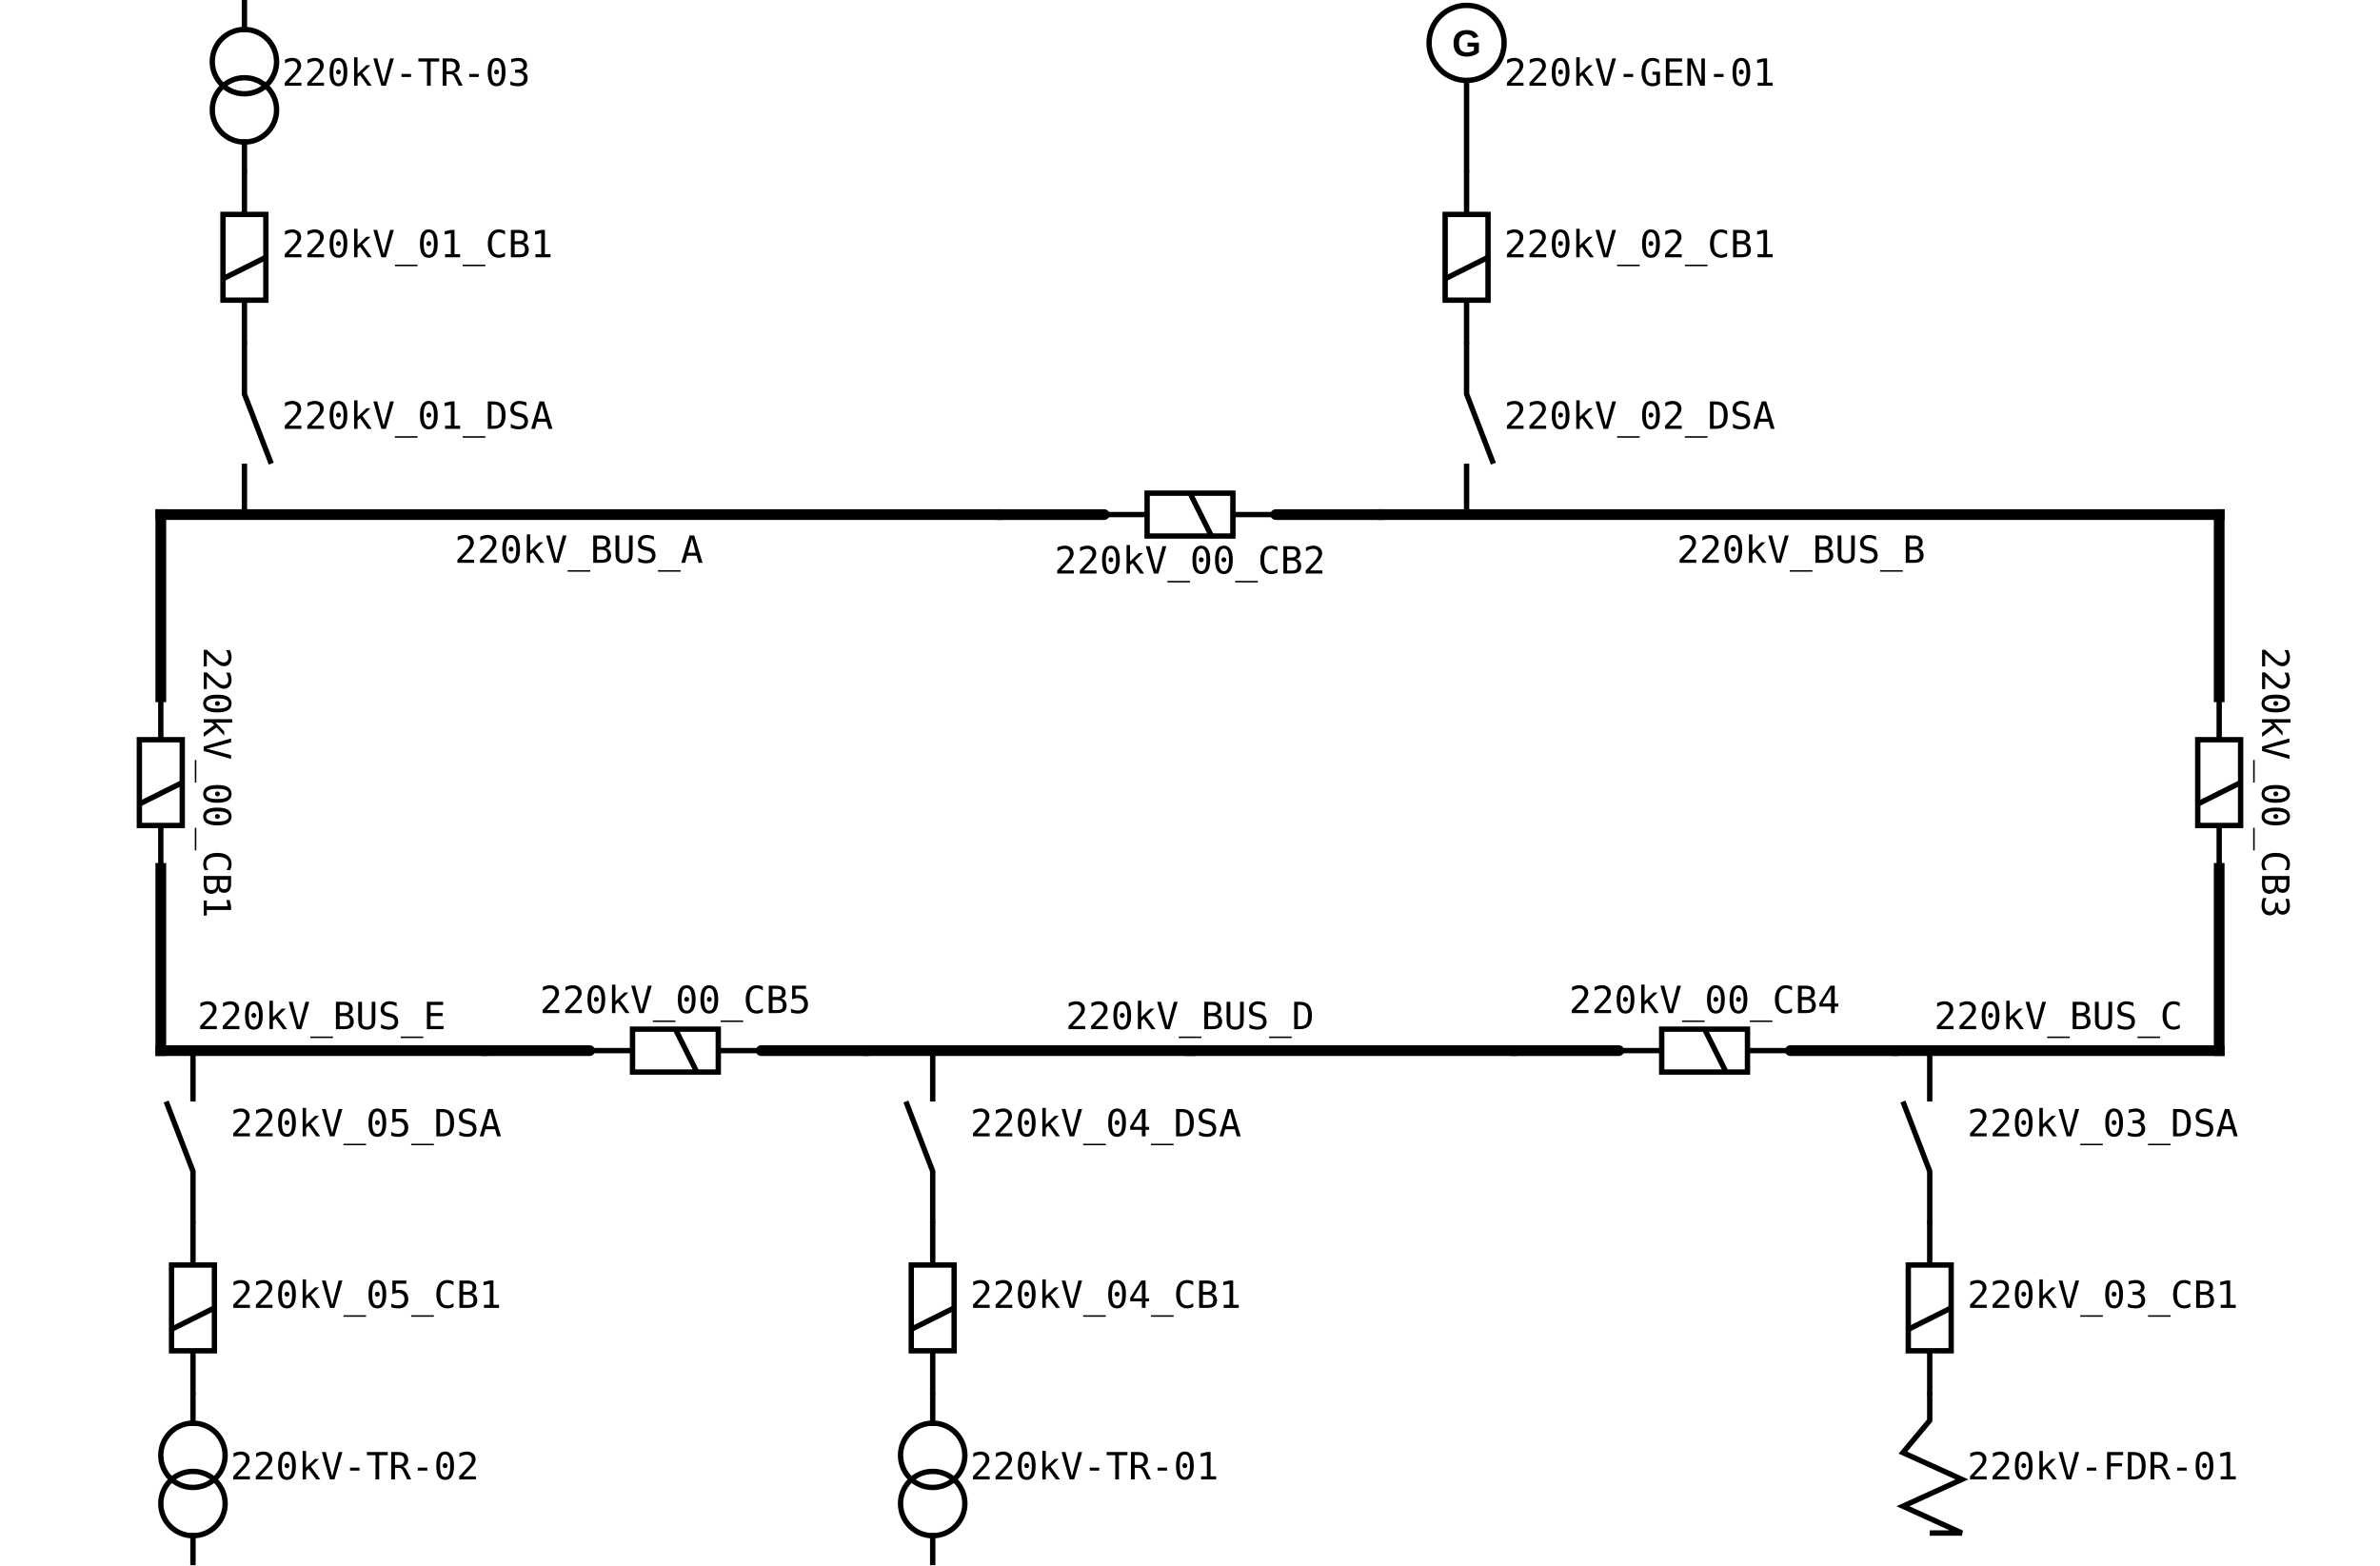
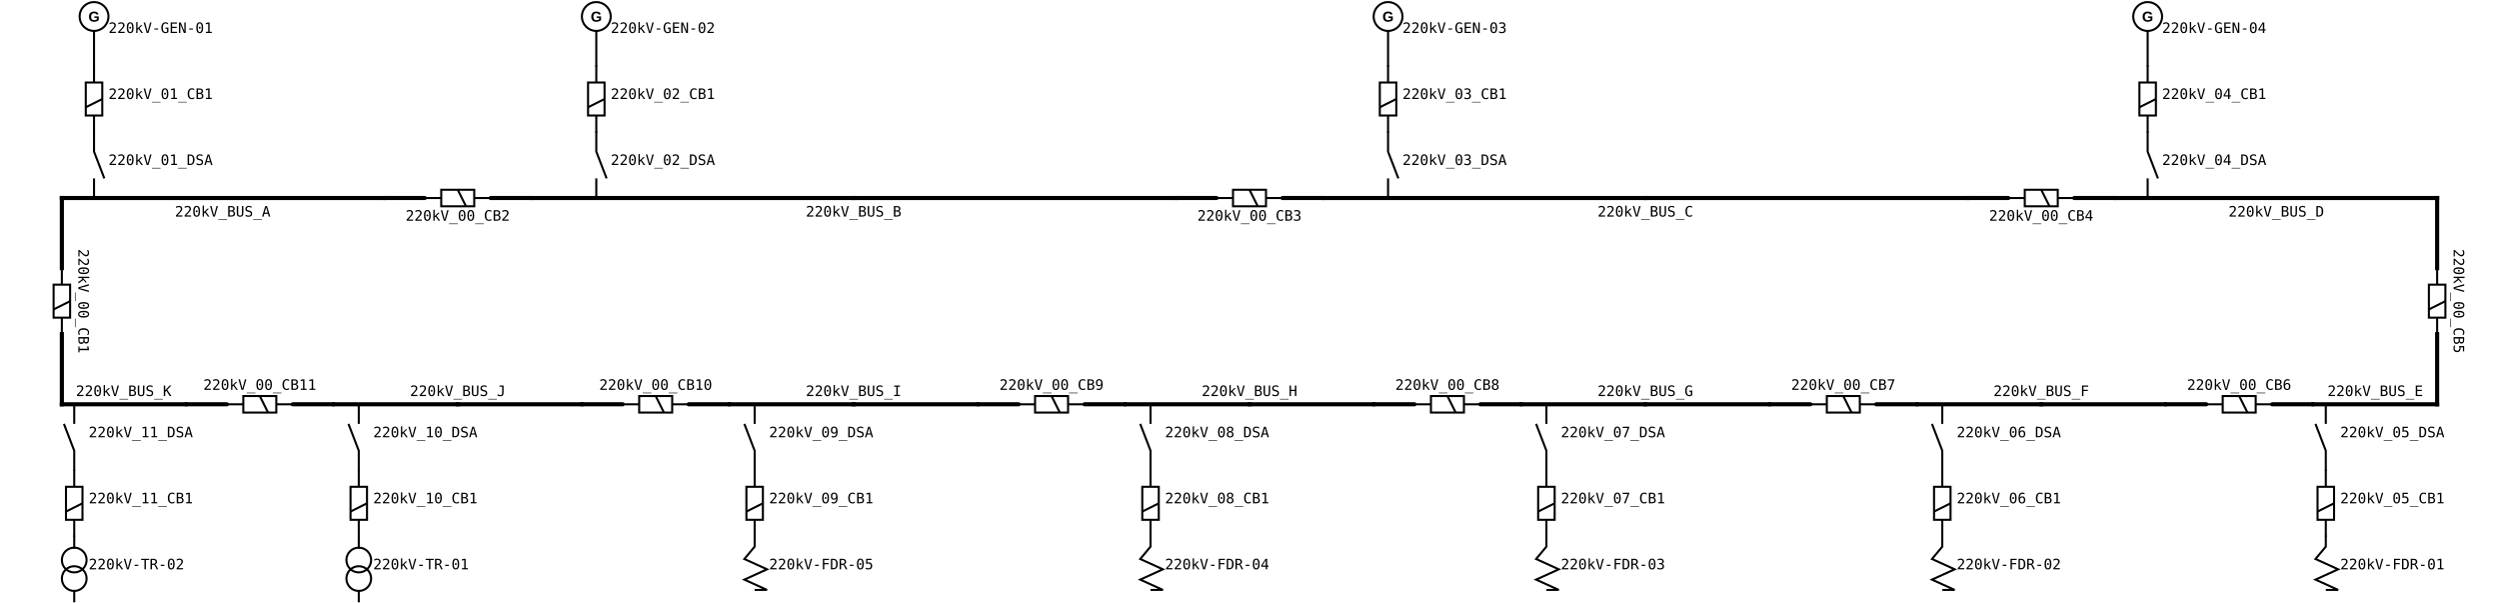
- <svg xmlns="http://www.w3.org/2000/svg" viewBox="0 0 444 292" width="444" height="292" style="background:#fff">
+ <svg xmlns="http://www.w3.org/2000/svg" viewBox="0 0 1212 292" width="1212" height="292" style="background:#fff">
  <g transform="translate(0,-0.0)">
    <circle cx="30.0" cy="96.0" r="0.0" fill="#000" />
    <circle cx="414.0" cy="96.0" r="0.0" fill="#000" />
+     <circle cx="798.0" cy="96.0" r="0.0" fill="#000" />
+     <circle cx="1182.0" cy="96.0" r="0.0" fill="#000" />
    <line x1="30.0" y1="96.0" x2="186.0" y2="96.0" stroke="#000" stroke-width="2.0" stroke-linecap="square" />
    <line x1="186.0" y1="96.0" x2="206.0" y2="96.0" stroke="#000" stroke-width="2.0" stroke-linecap="round" />
    <g transform="translate(222.0,96.0) scale(1)">
      <g transform="rotate(-90,0,0) translate(-16.0,-16.0)">
        <line x1="16" y1="0" x2="16" y2="8" stroke="#000" stroke-width="1" />
        <line x1="16" y1="32" x2="16" y2="24" stroke="#000" stroke-width="1" />
        <rect x="12" y="8" width="8" height="16" fill="none" stroke="#000" stroke-width="1" />
        <line x1="12" y1="20" x2="20" y2="16" stroke="#000" stroke-width="1" />
      </g>
    </g>
    <line x1="238.0" y1="96.0" x2="258.0" y2="96.0" stroke="#000" stroke-width="2.0" stroke-linecap="round" />
    <line x1="258.0" y1="96.0" x2="414.0" y2="96.0" stroke="#000" stroke-width="2.0" stroke-linecap="square" />
    <circle cx="206.0" cy="96.0" r="0.0" fill="#000" />
    <circle cx="238.0" cy="96.0" r="0.0" fill="#000" />
    <text x="222.0" y="107.0" text-anchor="middle" font-family="monospace" font-size="7" fill="#000">220kV_00_CB2</text>
+     <line x1="414.0" y1="96.0" x2="570.0" y2="96.0" stroke="#000" stroke-width="2.0" stroke-linecap="square" />
+     <line x1="570.0" y1="96.0" x2="590.0" y2="96.0" stroke="#000" stroke-width="2.0" stroke-linecap="round" />
+     <g transform="translate(606.0,96.0) scale(1)">
+       <g transform="rotate(-90,0,0) translate(-16.0,-16.0)">
+         <line x1="16" y1="0" x2="16" y2="8" stroke="#000" stroke-width="1" />
+         <line x1="16" y1="32" x2="16" y2="24" stroke="#000" stroke-width="1" />
+         <rect x="12" y="8" width="8" height="16" fill="none" stroke="#000" stroke-width="1" />
+         <line x1="12" y1="20" x2="20" y2="16" stroke="#000" stroke-width="1" />
+       </g>
+     </g>
+     <line x1="622.0" y1="96.0" x2="642.0" y2="96.0" stroke="#000" stroke-width="2.0" stroke-linecap="round" />
+     <line x1="642.0" y1="96.0" x2="798.0" y2="96.0" stroke="#000" stroke-width="2.0" stroke-linecap="square" />
+     <circle cx="590.0" cy="96.0" r="0.0" fill="#000" />
+     <circle cx="622.0" cy="96.0" r="0.0" fill="#000" />
+     <text x="606.0" y="107.0" text-anchor="middle" font-family="monospace" font-size="7" fill="#000">220kV_00_CB3</text>
+     <line x1="798.0" y1="96.0" x2="954.0" y2="96.0" stroke="#000" stroke-width="2.0" stroke-linecap="square" />
+     <line x1="954.0" y1="96.0" x2="974.0" y2="96.0" stroke="#000" stroke-width="2.0" stroke-linecap="round" />
+     <g transform="translate(990.0,96.0) scale(1)">
+       <g transform="rotate(-90,0,0) translate(-16.0,-16.0)">
+         <line x1="16" y1="0" x2="16" y2="8" stroke="#000" stroke-width="1" />
+         <line x1="16" y1="32" x2="16" y2="24" stroke="#000" stroke-width="1" />
+         <rect x="12" y="8" width="8" height="16" fill="none" stroke="#000" stroke-width="1" />
+         <line x1="12" y1="20" x2="20" y2="16" stroke="#000" stroke-width="1" />
+       </g>
+     </g>
+     <line x1="1006.0" y1="96.0" x2="1026.0" y2="96.0" stroke="#000" stroke-width="2.0" stroke-linecap="round" />
+     <line x1="1026.0" y1="96.0" x2="1182.0" y2="96.0" stroke="#000" stroke-width="2.0" stroke-linecap="square" />
+     <circle cx="974.0" cy="96.0" r="0.0" fill="#000" />
+     <circle cx="1006.0" cy="96.0" r="0.0" fill="#000" />
+     <text x="990.0" y="107.0" text-anchor="middle" font-family="monospace" font-size="7" fill="#000">220kV_00_CB4</text>
    <text x="108.0" y="105.0" text-anchor="middle" font-family="monospace" font-size="7" fill="#000">220kV_BUS_A</text>
-     <text x="336.0" y="105.0" text-anchor="middle" font-family="monospace" font-size="7" fill="#000">220kV_BUS_B</text>
+     <text x="414.0" y="105.0" text-anchor="middle" font-family="monospace" font-size="7" fill="#000">220kV_BUS_B</text>
+     <text x="798.0" y="105.0" text-anchor="middle" font-family="monospace" font-size="7" fill="#000">220kV_BUS_C</text>
+     <text x="1104.0" y="105.0" text-anchor="middle" font-family="monospace" font-size="7" fill="#000">220kV_BUS_D</text>
    <circle cx="30.0" cy="196.0" r="0.0" fill="#000" />
    <circle cx="222.0" cy="196.0" r="0.0" fill="#000" />
    <circle cx="414.0" cy="196.0" r="0.0" fill="#000" />
+     <circle cx="606.0" cy="196.0" r="0.0" fill="#000" />
+     <circle cx="798.0" cy="196.0" r="0.0" fill="#000" />
+     <circle cx="990.0" cy="196.0" r="0.0" fill="#000" />
+     <circle cx="1182.0" cy="196.0" r="0.0" fill="#000" />
+     <line x1="990.0" y1="196.0" x2="1050.0" y2="196.0" stroke="#000" stroke-width="2.0" stroke-linecap="square" />
+     <line x1="1050.0" y1="196.0" x2="1070.0" y2="196.0" stroke="#000" stroke-width="2.0" stroke-linecap="round" />
+     <g transform="translate(1086.0,196.0) scale(1)">
+       <g transform="rotate(-90,0,0) translate(-16.0,-16.0)">
+         <line x1="16" y1="0" x2="16" y2="8" stroke="#000" stroke-width="1" />
+         <line x1="16" y1="32" x2="16" y2="24" stroke="#000" stroke-width="1" />
+         <rect x="12" y="8" width="8" height="16" fill="none" stroke="#000" stroke-width="1" />
+         <line x1="12" y1="20" x2="20" y2="16" stroke="#000" stroke-width="1" />
+       </g>
+     </g>
+     <line x1="1102.0" y1="196.0" x2="1122.0" y2="196.0" stroke="#000" stroke-width="2.0" stroke-linecap="round" />
+     <line x1="1122.0" y1="196.0" x2="1182.0" y2="196.0" stroke="#000" stroke-width="2.0" stroke-linecap="square" />
+     <circle cx="1070.0" cy="196.0" r="0.0" fill="#000" />
+     <circle cx="1102.0" cy="196.0" r="0.0" fill="#000" />
+     <text x="1086.0" y="189.0" text-anchor="middle" font-family="monospace" font-size="7" fill="#000">220kV_00_CB6</text>
+     <line x1="798.0" y1="196.0" x2="858.0" y2="196.0" stroke="#000" stroke-width="2.0" stroke-linecap="square" />
+     <line x1="858.0" y1="196.0" x2="878.0" y2="196.0" stroke="#000" stroke-width="2.0" stroke-linecap="round" />
+     <g transform="translate(894.0,196.0) scale(1)">
+       <g transform="rotate(-90,0,0) translate(-16.0,-16.0)">
+         <line x1="16" y1="0" x2="16" y2="8" stroke="#000" stroke-width="1" />
+         <line x1="16" y1="32" x2="16" y2="24" stroke="#000" stroke-width="1" />
+         <rect x="12" y="8" width="8" height="16" fill="none" stroke="#000" stroke-width="1" />
+         <line x1="12" y1="20" x2="20" y2="16" stroke="#000" stroke-width="1" />
+       </g>
+     </g>
+     <line x1="910.0" y1="196.0" x2="930.0" y2="196.0" stroke="#000" stroke-width="2.0" stroke-linecap="round" />
+     <line x1="930.0" y1="196.0" x2="990.0" y2="196.0" stroke="#000" stroke-width="2.0" stroke-linecap="square" />
+     <circle cx="878.0" cy="196.0" r="0.0" fill="#000" />
+     <circle cx="910.0" cy="196.0" r="0.0" fill="#000" />
+     <text x="894.0" y="189.0" text-anchor="middle" font-family="monospace" font-size="7" fill="#000">220kV_00_CB7</text>
+     <line x1="606.0" y1="196.0" x2="666.0" y2="196.0" stroke="#000" stroke-width="2.0" stroke-linecap="square" />
+     <line x1="666.0" y1="196.0" x2="686.0" y2="196.0" stroke="#000" stroke-width="2.0" stroke-linecap="round" />
+     <g transform="translate(702.0,196.0) scale(1)">
+       <g transform="rotate(-90,0,0) translate(-16.0,-16.0)">
+         <line x1="16" y1="0" x2="16" y2="8" stroke="#000" stroke-width="1" />
+         <line x1="16" y1="32" x2="16" y2="24" stroke="#000" stroke-width="1" />
+         <rect x="12" y="8" width="8" height="16" fill="none" stroke="#000" stroke-width="1" />
+         <line x1="12" y1="20" x2="20" y2="16" stroke="#000" stroke-width="1" />
+       </g>
+     </g>
+     <line x1="718.0" y1="196.0" x2="738.0" y2="196.0" stroke="#000" stroke-width="2.0" stroke-linecap="round" />
+     <line x1="738.0" y1="196.0" x2="798.0" y2="196.0" stroke="#000" stroke-width="2.0" stroke-linecap="square" />
+     <circle cx="686.0" cy="196.0" r="0.0" fill="#000" />
+     <circle cx="718.0" cy="196.0" r="0.0" fill="#000" />
+     <text x="702.0" y="189.0" text-anchor="middle" font-family="monospace" font-size="7" fill="#000">220kV_00_CB8</text>
+     <line x1="414.0" y1="196.0" x2="474.0" y2="196.0" stroke="#000" stroke-width="2.0" stroke-linecap="square" />
+     <line x1="474.0" y1="196.0" x2="494.0" y2="196.0" stroke="#000" stroke-width="2.0" stroke-linecap="round" />
+     <g transform="translate(510.0,196.0) scale(1)">
+       <g transform="rotate(-90,0,0) translate(-16.0,-16.0)">
+         <line x1="16" y1="0" x2="16" y2="8" stroke="#000" stroke-width="1" />
+         <line x1="16" y1="32" x2="16" y2="24" stroke="#000" stroke-width="1" />
+         <rect x="12" y="8" width="8" height="16" fill="none" stroke="#000" stroke-width="1" />
+         <line x1="12" y1="20" x2="20" y2="16" stroke="#000" stroke-width="1" />
+       </g>
+     </g>
+     <line x1="526.0" y1="196.0" x2="546.0" y2="196.0" stroke="#000" stroke-width="2.0" stroke-linecap="round" />
+     <line x1="546.0" y1="196.0" x2="606.0" y2="196.0" stroke="#000" stroke-width="2.0" stroke-linecap="square" />
+     <circle cx="494.0" cy="196.0" r="0.0" fill="#000" />
+     <circle cx="526.0" cy="196.0" r="0.0" fill="#000" />
+     <text x="510.0" y="189.0" text-anchor="middle" font-family="monospace" font-size="7" fill="#000">220kV_00_CB9</text>
    <line x1="222.0" y1="196.0" x2="282.0" y2="196.0" stroke="#000" stroke-width="2.0" stroke-linecap="square" />
    <line x1="282.0" y1="196.0" x2="302.0" y2="196.0" stroke="#000" stroke-width="2.0" stroke-linecap="round" />
    <g transform="translate(318.0,196.0) scale(1)">
      <g transform="rotate(-90,0,0) translate(-16.0,-16.0)">
        <line x1="16" y1="0" x2="16" y2="8" stroke="#000" stroke-width="1" />
        <line x1="16" y1="32" x2="16" y2="24" stroke="#000" stroke-width="1" />
        <rect x="12" y="8" width="8" height="16" fill="none" stroke="#000" stroke-width="1" />
        <line x1="12" y1="20" x2="20" y2="16" stroke="#000" stroke-width="1" />
      </g>
    </g>
    <line x1="334.0" y1="196.0" x2="354.0" y2="196.0" stroke="#000" stroke-width="2.0" stroke-linecap="round" />
    <line x1="354.0" y1="196.0" x2="414.0" y2="196.0" stroke="#000" stroke-width="2.0" stroke-linecap="square" />
    <circle cx="302.0" cy="196.0" r="0.0" fill="#000" />
    <circle cx="334.0" cy="196.0" r="0.0" fill="#000" />
-     <text x="318.0" y="189.0" text-anchor="middle" font-family="monospace" font-size="7" fill="#000">220kV_00_CB4</text>
+     <text x="318.0" y="189.0" text-anchor="middle" font-family="monospace" font-size="7" fill="#000">220kV_00_CB10</text>
    <line x1="30.0" y1="196.0" x2="90.0" y2="196.0" stroke="#000" stroke-width="2.0" stroke-linecap="square" />
    <line x1="90.0" y1="196.0" x2="110.0" y2="196.0" stroke="#000" stroke-width="2.0" stroke-linecap="round" />
    <g transform="translate(126.0,196.0) scale(1)">
      <g transform="rotate(-90,0,0) translate(-16.0,-16.0)">
        <line x1="16" y1="0" x2="16" y2="8" stroke="#000" stroke-width="1" />
        <line x1="16" y1="32" x2="16" y2="24" stroke="#000" stroke-width="1" />
        <rect x="12" y="8" width="8" height="16" fill="none" stroke="#000" stroke-width="1" />
        <line x1="12" y1="20" x2="20" y2="16" stroke="#000" stroke-width="1" />
      </g>
    </g>
    <line x1="142.0" y1="196.0" x2="162.0" y2="196.0" stroke="#000" stroke-width="2.0" stroke-linecap="round" />
    <line x1="162.0" y1="196.0" x2="222.0" y2="196.0" stroke="#000" stroke-width="2.0" stroke-linecap="square" />
    <circle cx="110.0" cy="196.0" r="0.0" fill="#000" />
    <circle cx="142.0" cy="196.0" r="0.0" fill="#000" />
-     <text x="126.0" y="189.0" text-anchor="middle" font-family="monospace" font-size="7" fill="#000">220kV_00_CB5</text>
-     <text x="60.0" y="192.0" text-anchor="middle" font-family="monospace" font-size="7" fill="#000">220kV_BUS_E</text>
-     <text x="222.0" y="192.0" text-anchor="middle" font-family="monospace" font-size="7" fill="#000">220kV_BUS_D</text>
-     <text x="384.0" y="192.0" text-anchor="middle" font-family="monospace" font-size="7" fill="#000">220kV_BUS_C</text>
+     <text x="126.0" y="189.0" text-anchor="middle" font-family="monospace" font-size="7" fill="#000">220kV_00_CB11</text>
+     <text x="60.0" y="192.0" text-anchor="middle" font-family="monospace" font-size="7" fill="#000">220kV_BUS_K</text>
+     <text x="222.0" y="192.0" text-anchor="middle" font-family="monospace" font-size="7" fill="#000">220kV_BUS_J</text>
+     <text x="414.0" y="192.0" text-anchor="middle" font-family="monospace" font-size="7" fill="#000">220kV_BUS_I</text>
+     <text x="606.0" y="192.0" text-anchor="middle" font-family="monospace" font-size="7" fill="#000">220kV_BUS_H</text>
+     <text x="798.0" y="192.0" text-anchor="middle" font-family="monospace" font-size="7" fill="#000">220kV_BUS_G</text>
+     <text x="990.0" y="192.0" text-anchor="middle" font-family="monospace" font-size="7" fill="#000">220kV_BUS_F</text>
+     <text x="1152.0" y="192.0" text-anchor="middle" font-family="monospace" font-size="7" fill="#000">220kV_BUS_E</text>
    <line x1="30.0" y1="96.0" x2="30.0" y2="130.0" stroke="#000" stroke-width="2.0" stroke-linecap="square" />
    <g transform="translate(14.0,130.0) scale(1)">
      <line x1="16" y1="0" x2="16" y2="8" stroke="#000" stroke-width="1" />
      <line x1="16" y1="32" x2="16" y2="24" stroke="#000" stroke-width="1" />
      <rect x="12" y="8" width="8" height="16" fill="none" stroke="#000" stroke-width="1" />
      <line x1="12" y1="20" x2="20" y2="16" stroke="#000" stroke-width="1" />
    </g>
    <line x1="30.0" y1="162.0" x2="30.0" y2="196.0" stroke="#000" stroke-width="2.0" stroke-linecap="square" />
    <circle cx="30.0" cy="96.0" r="0.0" fill="#000" />
    <circle cx="30.0" cy="130.0" r="0.0" fill="#000" />
    <circle cx="30.0" cy="162.0" r="0.0" fill="#000" />
    <circle cx="30.0" cy="196.0" r="0.0" fill="#000" />
    <text x="38.0" y="146.0" text-anchor="middle" font-family="monospace" font-size="7" fill="#000" transform="rotate(90,38.0,146.0)">220kV_00_CB1</text>
-     <line x1="414.0" y1="96.0" x2="414.0" y2="130.0" stroke="#000" stroke-width="2.0" stroke-linecap="square" />
-     <g transform="translate(398.0,130.0) scale(1)">
-       <line x1="16" y1="0" x2="16" y2="8" stroke="#000" stroke-width="1" />
-       <line x1="16" y1="32" x2="16" y2="24" stroke="#000" stroke-width="1" />
-       <rect x="12" y="8" width="8" height="16" fill="none" stroke="#000" stroke-width="1" />
-       <line x1="12" y1="20" x2="20" y2="16" stroke="#000" stroke-width="1" />
-     </g>
-     <line x1="414.0" y1="162.0" x2="414.0" y2="196.0" stroke="#000" stroke-width="2.0" stroke-linecap="square" />
-     <circle cx="414.0" cy="96.0" r="0.0" fill="#000" />
-     <circle cx="414.0" cy="130.0" r="0.0" fill="#000" />
-     <circle cx="414.0" cy="162.0" r="0.0" fill="#000" />
-     <circle cx="414.0" cy="196.0" r="0.0" fill="#000" />
-     <text x="422.0" y="146.0" text-anchor="middle" font-family="monospace" font-size="7" fill="#000" transform="rotate(90,422.0,146.0)">220kV_00_CB3</text>
+     <line x1="1182.0" y1="96.0" x2="1182.0" y2="130.0" stroke="#000" stroke-width="2.0" stroke-linecap="square" />
+     <g transform="translate(1166.0,130.0) scale(1)">
+       <line x1="16" y1="0" x2="16" y2="8" stroke="#000" stroke-width="1" />
+       <line x1="16" y1="32" x2="16" y2="24" stroke="#000" stroke-width="1" />
+       <rect x="12" y="8" width="8" height="16" fill="none" stroke="#000" stroke-width="1" />
+       <line x1="12" y1="20" x2="20" y2="16" stroke="#000" stroke-width="1" />
+     </g>
+     <line x1="1182.0" y1="162.0" x2="1182.0" y2="196.0" stroke="#000" stroke-width="2.0" stroke-linecap="square" />
+     <circle cx="1182.0" cy="96.0" r="0.0" fill="#000" />
+     <circle cx="1182.0" cy="130.0" r="0.0" fill="#000" />
+     <circle cx="1182.0" cy="162.0" r="0.0" fill="#000" />
+     <circle cx="1182.0" cy="196.0" r="0.0" fill="#000" />
+     <text x="1190.0" y="146.0" text-anchor="middle" font-family="monospace" font-size="7" fill="#000" transform="rotate(90,1190.0,146.0)">220kV_00_CB5</text>
    <line x1="30.0" y1="96.0" x2="45.6" y2="96.0" stroke="#000" stroke-width="1" stroke-linecap="round" />
    <circle cx="30.0" cy="96.0" r="0.0" fill="#000" />
    <circle cx="45.6" cy="96.0" r="0.0" fill="#000" />
    <line x1="45.6" y1="96.0" x2="45.6" y2="96.0" stroke="#000" stroke-width="1" stroke-linecap="round" />
    <g transform="translate(29.6,64.0) scale(1)">
      <g transform="rotate(180,16,16)">
        <line x1="16" y1="0" x2="16" y2="9.5" stroke="#000" stroke-width="1" />
        <polyline points="11,9.5 16,22.5 16,32" fill="none" stroke="#000" stroke-width="1" />
      </g>
    </g>
    <circle cx="45.6" cy="96.0" r="0.0" fill="#000" />
    <circle cx="45.6" cy="64.0" r="0.0" fill="#000" />
    <text x="52.6" y="80.0" text-anchor="start" font-family="monospace" font-size="7" fill="#000">220kV_01_DSA</text>
    <line x1="45.6" y1="64.0" x2="45.6" y2="64.0" stroke="#000" stroke-width="1" stroke-linecap="round" />
    <g transform="translate(29.6,32.0) scale(1)">
      <line x1="16" y1="0" x2="16" y2="8" stroke="#000" stroke-width="1" />
      <line x1="16" y1="32" x2="16" y2="24" stroke="#000" stroke-width="1" />
      <rect x="12" y="8" width="8" height="16" fill="none" stroke="#000" stroke-width="1" />
      <line x1="12" y1="20" x2="20" y2="16" stroke="#000" stroke-width="1" />
    </g>
    <circle cx="45.6" cy="64.0" r="0.0" fill="#000" />
    <circle cx="45.6" cy="32.0" r="0.0" fill="#000" />
    <text x="52.6" y="48.0" text-anchor="start" font-family="monospace" font-size="7" fill="#000">220kV_01_CB1</text>
    <line x1="45.6" y1="32.0" x2="45.6" y2="32.0" stroke="#000" stroke-width="1" stroke-linecap="round" />
-     <line x1="414.0" y1="96.0" x2="273.6" y2="96.0" stroke="#000" stroke-width="1" stroke-linecap="round" />
+     <line x1="414.0" y1="96.0" x2="289.2" y2="96.0" stroke="#000" stroke-width="1" stroke-linecap="round" />
    <circle cx="414.0" cy="96.0" r="0.0" fill="#000" />
-     <circle cx="273.6" cy="96.0" r="0.0" fill="#000" />
-     <line x1="273.6" y1="96.0" x2="273.6" y2="96.0" stroke="#000" stroke-width="1" stroke-linecap="round" />
-     <g transform="translate(257.6,64.0) scale(1)">
+     <circle cx="289.2" cy="96.0" r="0.0" fill="#000" />
+     <line x1="289.2" y1="96.0" x2="289.2" y2="96.0" stroke="#000" stroke-width="1" stroke-linecap="round" />
+     <g transform="translate(273.2,64.0) scale(1)">
      <g transform="rotate(180,16,16)">
        <line x1="16" y1="0" x2="16" y2="9.5" stroke="#000" stroke-width="1" />
        <polyline points="11,9.5 16,22.5 16,32" fill="none" stroke="#000" stroke-width="1" />
      </g>
    </g>
-     <circle cx="273.6" cy="96.0" r="0.0" fill="#000" />
-     <circle cx="273.6" cy="64.0" r="0.0" fill="#000" />
-     <text x="280.6" y="80.0" text-anchor="start" font-family="monospace" font-size="7" fill="#000">220kV_02_DSA</text>
-     <line x1="273.6" y1="64.0" x2="273.6" y2="64.0" stroke="#000" stroke-width="1" stroke-linecap="round" />
-     <g transform="translate(257.6,32.0) scale(1)">
-       <line x1="16" y1="0" x2="16" y2="8" stroke="#000" stroke-width="1" />
-       <line x1="16" y1="32" x2="16" y2="24" stroke="#000" stroke-width="1" />
-       <rect x="12" y="8" width="8" height="16" fill="none" stroke="#000" stroke-width="1" />
-       <line x1="12" y1="20" x2="20" y2="16" stroke="#000" stroke-width="1" />
-     </g>
-     <circle cx="273.6" cy="64.0" r="0.0" fill="#000" />
-     <circle cx="273.6" cy="32.0" r="0.0" fill="#000" />
-     <text x="280.6" y="48.0" text-anchor="start" font-family="monospace" font-size="7" fill="#000">220kV_02_CB1</text>
-     <line x1="273.6" y1="32.0" x2="273.6" y2="32.0" stroke="#000" stroke-width="1" stroke-linecap="round" />
-     <line x1="414.0" y1="196.0" x2="360.0" y2="196.0" stroke="#000" stroke-width="1" stroke-linecap="round" />
+     <circle cx="289.2" cy="96.0" r="0.0" fill="#000" />
+     <circle cx="289.2" cy="64.0" r="0.0" fill="#000" />
+     <text x="296.2" y="80.0" text-anchor="start" font-family="monospace" font-size="7" fill="#000">220kV_02_DSA</text>
+     <line x1="289.2" y1="64.0" x2="289.2" y2="64.0" stroke="#000" stroke-width="1" stroke-linecap="round" />
+     <g transform="translate(273.2,32.0) scale(1)">
+       <line x1="16" y1="0" x2="16" y2="8" stroke="#000" stroke-width="1" />
+       <line x1="16" y1="32" x2="16" y2="24" stroke="#000" stroke-width="1" />
+       <rect x="12" y="8" width="8" height="16" fill="none" stroke="#000" stroke-width="1" />
+       <line x1="12" y1="20" x2="20" y2="16" stroke="#000" stroke-width="1" />
+     </g>
+     <circle cx="289.2" cy="64.0" r="0.0" fill="#000" />
+     <circle cx="289.2" cy="32.0" r="0.0" fill="#000" />
+     <text x="296.2" y="48.0" text-anchor="start" font-family="monospace" font-size="7" fill="#000">220kV_02_CB1</text>
+     <line x1="289.2" y1="32.0" x2="289.2" y2="32.0" stroke="#000" stroke-width="1" stroke-linecap="round" />
+     <line x1="798.0" y1="96.0" x2="673.2" y2="96.0" stroke="#000" stroke-width="1" stroke-linecap="round" />
+     <circle cx="798.0" cy="96.0" r="0.0" fill="#000" />
+     <circle cx="673.2" cy="96.0" r="0.0" fill="#000" />
+     <line x1="673.2" y1="96.0" x2="673.2" y2="96.0" stroke="#000" stroke-width="1" stroke-linecap="round" />
+     <g transform="translate(657.2,64.0) scale(1)">
+       <g transform="rotate(180,16,16)">
+         <line x1="16" y1="0" x2="16" y2="9.5" stroke="#000" stroke-width="1" />
+         <polyline points="11,9.5 16,22.5 16,32" fill="none" stroke="#000" stroke-width="1" />
+       </g>
+     </g>
+     <circle cx="673.2" cy="96.0" r="0.0" fill="#000" />
+     <circle cx="673.2" cy="64.0" r="0.0" fill="#000" />
+     <text x="680.2" y="80.0" text-anchor="start" font-family="monospace" font-size="7" fill="#000">220kV_03_DSA</text>
+     <line x1="673.2" y1="64.0" x2="673.2" y2="64.0" stroke="#000" stroke-width="1" stroke-linecap="round" />
+     <g transform="translate(657.2,32.0) scale(1)">
+       <line x1="16" y1="0" x2="16" y2="8" stroke="#000" stroke-width="1" />
+       <line x1="16" y1="32" x2="16" y2="24" stroke="#000" stroke-width="1" />
+       <rect x="12" y="8" width="8" height="16" fill="none" stroke="#000" stroke-width="1" />
+       <line x1="12" y1="20" x2="20" y2="16" stroke="#000" stroke-width="1" />
+     </g>
+     <circle cx="673.2" cy="64.0" r="0.0" fill="#000" />
+     <circle cx="673.2" cy="32.0" r="0.0" fill="#000" />
+     <text x="680.2" y="48.0" text-anchor="start" font-family="monospace" font-size="7" fill="#000">220kV_03_CB1</text>
+     <line x1="673.2" y1="32.0" x2="673.2" y2="32.0" stroke="#000" stroke-width="1" stroke-linecap="round" />
+     <line x1="1182.0" y1="96.0" x2="1041.6" y2="96.0" stroke="#000" stroke-width="1" stroke-linecap="round" />
+     <circle cx="1182.0" cy="96.0" r="0.0" fill="#000" />
+     <circle cx="1041.6" cy="96.0" r="0.0" fill="#000" />
+     <line x1="1041.6" y1="96.0" x2="1041.6" y2="96.0" stroke="#000" stroke-width="1" stroke-linecap="round" />
+     <g transform="translate(1025.6,64.0) scale(1)">
+       <g transform="rotate(180,16,16)">
+         <line x1="16" y1="0" x2="16" y2="9.5" stroke="#000" stroke-width="1" />
+         <polyline points="11,9.5 16,22.5 16,32" fill="none" stroke="#000" stroke-width="1" />
+       </g>
+     </g>
+     <circle cx="1041.6" cy="96.0" r="0.0" fill="#000" />
+     <circle cx="1041.6" cy="64.0" r="0.0" fill="#000" />
+     <text x="1048.6" y="80.0" text-anchor="start" font-family="monospace" font-size="7" fill="#000">220kV_04_DSA</text>
+     <line x1="1041.6" y1="64.0" x2="1041.6" y2="64.0" stroke="#000" stroke-width="1" stroke-linecap="round" />
+     <g transform="translate(1025.6,32.0) scale(1)">
+       <line x1="16" y1="0" x2="16" y2="8" stroke="#000" stroke-width="1" />
+       <line x1="16" y1="32" x2="16" y2="24" stroke="#000" stroke-width="1" />
+       <rect x="12" y="8" width="8" height="16" fill="none" stroke="#000" stroke-width="1" />
+       <line x1="12" y1="20" x2="20" y2="16" stroke="#000" stroke-width="1" />
+     </g>
+     <circle cx="1041.6" cy="64.0" r="0.0" fill="#000" />
+     <circle cx="1041.6" cy="32.0" r="0.0" fill="#000" />
+     <text x="1048.6" y="48.0" text-anchor="start" font-family="monospace" font-size="7" fill="#000">220kV_04_CB1</text>
+     <line x1="1041.6" y1="32.0" x2="1041.6" y2="32.0" stroke="#000" stroke-width="1" stroke-linecap="round" />
+     <line x1="1182.0" y1="196.0" x2="1128.0" y2="196.0" stroke="#000" stroke-width="1" stroke-linecap="round" />
+     <circle cx="1182.0" cy="196.0" r="0.0" fill="#000" />
+     <circle cx="1128.0" cy="196.0" r="0.0" fill="#000" />
+     <line x1="1128.0" y1="196.0" x2="1128.0" y2="196.0" stroke="#000" stroke-width="1" stroke-linecap="round" />
+     <g transform="translate(1112.0,196.0) scale(1)">
+       <line x1="16" y1="0" x2="16" y2="9.5" stroke="#000" stroke-width="1" />
+       <polyline points="11,9.5 16,22.5 16,32" fill="none" stroke="#000" stroke-width="1" />
+     </g>
+     <circle cx="1128.0" cy="196.0" r="0.0" fill="#000" />
+     <circle cx="1128.0" cy="228.0" r="0.0" fill="#000" />
+     <text x="1135.0" y="212.0" text-anchor="start" font-family="monospace" font-size="7" fill="#000">220kV_05_DSA</text>
+     <line x1="1128.0" y1="228.0" x2="1128.0" y2="228.0" stroke="#000" stroke-width="1" stroke-linecap="round" />
+     <g transform="translate(1112.0,228.0) scale(1)">
+       <line x1="16" y1="0" x2="16" y2="8" stroke="#000" stroke-width="1" />
+       <line x1="16" y1="32" x2="16" y2="24" stroke="#000" stroke-width="1" />
+       <rect x="12" y="8" width="8" height="16" fill="none" stroke="#000" stroke-width="1" />
+       <line x1="12" y1="20" x2="20" y2="16" stroke="#000" stroke-width="1" />
+     </g>
+     <circle cx="1128.0" cy="228.0" r="0.0" fill="#000" />
+     <circle cx="1128.0" cy="260.0" r="0.0" fill="#000" />
+     <text x="1135.0" y="244.0" text-anchor="start" font-family="monospace" font-size="7" fill="#000">220kV_05_CB1</text>
+     <line x1="1128.0" y1="260.0" x2="1128.0" y2="260.0" stroke="#000" stroke-width="1" stroke-linecap="round" />
+     <line x1="990.0" y1="196.0" x2="942.0" y2="196.0" stroke="#000" stroke-width="1" stroke-linecap="round" />
+     <circle cx="990.0" cy="196.0" r="0.0" fill="#000" />
+     <circle cx="942.0" cy="196.0" r="0.0" fill="#000" />
+     <line x1="942.0" y1="196.0" x2="942.0" y2="196.0" stroke="#000" stroke-width="1" stroke-linecap="round" />
+     <g transform="translate(926.0,196.0) scale(1)">
+       <line x1="16" y1="0" x2="16" y2="9.5" stroke="#000" stroke-width="1" />
+       <polyline points="11,9.5 16,22.5 16,32" fill="none" stroke="#000" stroke-width="1" />
+     </g>
+     <circle cx="942.0" cy="196.0" r="0.0" fill="#000" />
+     <circle cx="942.0" cy="228.0" r="0.0" fill="#000" />
+     <text x="949.0" y="212.0" text-anchor="start" font-family="monospace" font-size="7" fill="#000">220kV_06_DSA</text>
+     <line x1="942.0" y1="228.0" x2="942.0" y2="228.0" stroke="#000" stroke-width="1" stroke-linecap="round" />
+     <g transform="translate(926.0,228.0) scale(1)">
+       <line x1="16" y1="0" x2="16" y2="8" stroke="#000" stroke-width="1" />
+       <line x1="16" y1="32" x2="16" y2="24" stroke="#000" stroke-width="1" />
+       <rect x="12" y="8" width="8" height="16" fill="none" stroke="#000" stroke-width="1" />
+       <line x1="12" y1="20" x2="20" y2="16" stroke="#000" stroke-width="1" />
+     </g>
+     <circle cx="942.0" cy="228.0" r="0.0" fill="#000" />
+     <circle cx="942.0" cy="260.0" r="0.0" fill="#000" />
+     <text x="949.0" y="244.0" text-anchor="start" font-family="monospace" font-size="7" fill="#000">220kV_06_CB1</text>
+     <line x1="942.0" y1="260.0" x2="942.0" y2="260.0" stroke="#000" stroke-width="1" stroke-linecap="round" />
+     <line x1="798.0" y1="196.0" x2="750.0" y2="196.0" stroke="#000" stroke-width="1" stroke-linecap="round" />
+     <circle cx="798.0" cy="196.0" r="0.0" fill="#000" />
+     <circle cx="750.0" cy="196.0" r="0.0" fill="#000" />
+     <line x1="750.0" y1="196.0" x2="750.0" y2="196.0" stroke="#000" stroke-width="1" stroke-linecap="round" />
+     <g transform="translate(734.0,196.0) scale(1)">
+       <line x1="16" y1="0" x2="16" y2="9.5" stroke="#000" stroke-width="1" />
+       <polyline points="11,9.5 16,22.5 16,32" fill="none" stroke="#000" stroke-width="1" />
+     </g>
+     <circle cx="750.0" cy="196.0" r="0.0" fill="#000" />
+     <circle cx="750.0" cy="228.0" r="0.0" fill="#000" />
+     <text x="757.0" y="212.0" text-anchor="start" font-family="monospace" font-size="7" fill="#000">220kV_07_DSA</text>
+     <line x1="750.0" y1="228.0" x2="750.0" y2="228.0" stroke="#000" stroke-width="1" stroke-linecap="round" />
+     <g transform="translate(734.0,228.0) scale(1)">
+       <line x1="16" y1="0" x2="16" y2="8" stroke="#000" stroke-width="1" />
+       <line x1="16" y1="32" x2="16" y2="24" stroke="#000" stroke-width="1" />
+       <rect x="12" y="8" width="8" height="16" fill="none" stroke="#000" stroke-width="1" />
+       <line x1="12" y1="20" x2="20" y2="16" stroke="#000" stroke-width="1" />
+     </g>
+     <circle cx="750.0" cy="228.0" r="0.0" fill="#000" />
+     <circle cx="750.0" cy="260.0" r="0.0" fill="#000" />
+     <text x="757.0" y="244.0" text-anchor="start" font-family="monospace" font-size="7" fill="#000">220kV_07_CB1</text>
+     <line x1="750.0" y1="260.0" x2="750.0" y2="260.0" stroke="#000" stroke-width="1" stroke-linecap="round" />
+     <line x1="606.0" y1="196.0" x2="558.0" y2="196.0" stroke="#000" stroke-width="1" stroke-linecap="round" />
+     <circle cx="606.0" cy="196.0" r="0.0" fill="#000" />
+     <circle cx="558.0" cy="196.0" r="0.0" fill="#000" />
+     <line x1="558.0" y1="196.0" x2="558.0" y2="196.0" stroke="#000" stroke-width="1" stroke-linecap="round" />
+     <g transform="translate(542.0,196.0) scale(1)">
+       <line x1="16" y1="0" x2="16" y2="9.5" stroke="#000" stroke-width="1" />
+       <polyline points="11,9.5 16,22.5 16,32" fill="none" stroke="#000" stroke-width="1" />
+     </g>
+     <circle cx="558.0" cy="196.0" r="0.0" fill="#000" />
+     <circle cx="558.0" cy="228.0" r="0.0" fill="#000" />
+     <text x="565.0" y="212.0" text-anchor="start" font-family="monospace" font-size="7" fill="#000">220kV_08_DSA</text>
+     <line x1="558.0" y1="228.0" x2="558.0" y2="228.0" stroke="#000" stroke-width="1" stroke-linecap="round" />
+     <g transform="translate(542.0,228.0) scale(1)">
+       <line x1="16" y1="0" x2="16" y2="8" stroke="#000" stroke-width="1" />
+       <line x1="16" y1="32" x2="16" y2="24" stroke="#000" stroke-width="1" />
+       <rect x="12" y="8" width="8" height="16" fill="none" stroke="#000" stroke-width="1" />
+       <line x1="12" y1="20" x2="20" y2="16" stroke="#000" stroke-width="1" />
+     </g>
+     <circle cx="558.0" cy="228.0" r="0.0" fill="#000" />
+     <circle cx="558.0" cy="260.0" r="0.0" fill="#000" />
+     <text x="565.0" y="244.0" text-anchor="start" font-family="monospace" font-size="7" fill="#000">220kV_08_CB1</text>
+     <line x1="558.0" y1="260.0" x2="558.0" y2="260.0" stroke="#000" stroke-width="1" stroke-linecap="round" />
+     <line x1="414.0" y1="196.0" x2="366.0" y2="196.0" stroke="#000" stroke-width="1" stroke-linecap="round" />
    <circle cx="414.0" cy="196.0" r="0.0" fill="#000" />
-     <circle cx="360.0" cy="196.0" r="0.0" fill="#000" />
-     <line x1="360.0" y1="196.0" x2="360.0" y2="196.0" stroke="#000" stroke-width="1" stroke-linecap="round" />
-     <g transform="translate(344.0,196.0) scale(1)">
-       <line x1="16" y1="0" x2="16" y2="9.5" stroke="#000" stroke-width="1" />
-       <polyline points="11,9.5 16,22.5 16,32" fill="none" stroke="#000" stroke-width="1" />
-     </g>
-     <circle cx="360.0" cy="196.0" r="0.0" fill="#000" />
-     <circle cx="360.0" cy="228.0" r="0.0" fill="#000" />
-     <text x="367.0" y="212.0" text-anchor="start" font-family="monospace" font-size="7" fill="#000">220kV_03_DSA</text>
-     <line x1="360.0" y1="228.0" x2="360.0" y2="228.0" stroke="#000" stroke-width="1" stroke-linecap="round" />
-     <g transform="translate(344.0,228.0) scale(1)">
-       <line x1="16" y1="0" x2="16" y2="8" stroke="#000" stroke-width="1" />
-       <line x1="16" y1="32" x2="16" y2="24" stroke="#000" stroke-width="1" />
-       <rect x="12" y="8" width="8" height="16" fill="none" stroke="#000" stroke-width="1" />
-       <line x1="12" y1="20" x2="20" y2="16" stroke="#000" stroke-width="1" />
-     </g>
-     <circle cx="360.0" cy="228.0" r="0.0" fill="#000" />
-     <circle cx="360.0" cy="260.0" r="0.0" fill="#000" />
-     <text x="367.0" y="244.0" text-anchor="start" font-family="monospace" font-size="7" fill="#000">220kV_03_CB1</text>
-     <line x1="360.0" y1="260.0" x2="360.0" y2="260.0" stroke="#000" stroke-width="1" stroke-linecap="round" />
+     <circle cx="366.0" cy="196.0" r="0.0" fill="#000" />
+     <line x1="366.0" y1="196.0" x2="366.0" y2="196.0" stroke="#000" stroke-width="1" stroke-linecap="round" />
+     <g transform="translate(350.0,196.0) scale(1)">
+       <line x1="16" y1="0" x2="16" y2="9.5" stroke="#000" stroke-width="1" />
+       <polyline points="11,9.5 16,22.5 16,32" fill="none" stroke="#000" stroke-width="1" />
+     </g>
+     <circle cx="366.0" cy="196.0" r="0.0" fill="#000" />
+     <circle cx="366.0" cy="228.0" r="0.0" fill="#000" />
+     <text x="373.0" y="212.0" text-anchor="start" font-family="monospace" font-size="7" fill="#000">220kV_09_DSA</text>
+     <line x1="366.0" y1="228.0" x2="366.0" y2="228.0" stroke="#000" stroke-width="1" stroke-linecap="round" />
+     <g transform="translate(350.0,228.0) scale(1)">
+       <line x1="16" y1="0" x2="16" y2="8" stroke="#000" stroke-width="1" />
+       <line x1="16" y1="32" x2="16" y2="24" stroke="#000" stroke-width="1" />
+       <rect x="12" y="8" width="8" height="16" fill="none" stroke="#000" stroke-width="1" />
+       <line x1="12" y1="20" x2="20" y2="16" stroke="#000" stroke-width="1" />
+     </g>
+     <circle cx="366.0" cy="228.0" r="0.0" fill="#000" />
+     <circle cx="366.0" cy="260.0" r="0.0" fill="#000" />
+     <text x="373.0" y="244.0" text-anchor="start" font-family="monospace" font-size="7" fill="#000">220kV_09_CB1</text>
+     <line x1="366.0" y1="260.0" x2="366.0" y2="260.0" stroke="#000" stroke-width="1" stroke-linecap="round" />
    <line x1="222.0" y1="196.0" x2="174.0" y2="196.0" stroke="#000" stroke-width="1" stroke-linecap="round" />
    <circle cx="222.0" cy="196.0" r="0.0" fill="#000" />
    <circle cx="174.0" cy="196.0" r="0.0" fill="#000" />
    <line x1="174.0" y1="196.0" x2="174.0" y2="196.0" stroke="#000" stroke-width="1" stroke-linecap="round" />
    <g transform="translate(158.0,196.0) scale(1)">
      <line x1="16" y1="0" x2="16" y2="9.5" stroke="#000" stroke-width="1" />
      <polyline points="11,9.5 16,22.5 16,32" fill="none" stroke="#000" stroke-width="1" />
    </g>
    <circle cx="174.0" cy="196.0" r="0.0" fill="#000" />
    <circle cx="174.0" cy="228.0" r="0.0" fill="#000" />
-     <text x="181.0" y="212.0" text-anchor="start" font-family="monospace" font-size="7" fill="#000">220kV_04_DSA</text>
+     <text x="181.0" y="212.0" text-anchor="start" font-family="monospace" font-size="7" fill="#000">220kV_10_DSA</text>
    <line x1="174.0" y1="228.0" x2="174.0" y2="228.0" stroke="#000" stroke-width="1" stroke-linecap="round" />
    <g transform="translate(158.0,228.0) scale(1)">
      <line x1="16" y1="0" x2="16" y2="8" stroke="#000" stroke-width="1" />
      <line x1="16" y1="32" x2="16" y2="24" stroke="#000" stroke-width="1" />
      <rect x="12" y="8" width="8" height="16" fill="none" stroke="#000" stroke-width="1" />
      <line x1="12" y1="20" x2="20" y2="16" stroke="#000" stroke-width="1" />
    </g>
    <circle cx="174.0" cy="228.0" r="0.0" fill="#000" />
    <circle cx="174.0" cy="260.0" r="0.0" fill="#000" />
-     <text x="181.0" y="244.0" text-anchor="start" font-family="monospace" font-size="7" fill="#000">220kV_04_CB1</text>
+     <text x="181.0" y="244.0" text-anchor="start" font-family="monospace" font-size="7" fill="#000">220kV_10_CB1</text>
    <line x1="174.0" y1="260.0" x2="174.0" y2="260.0" stroke="#000" stroke-width="1" stroke-linecap="round" />
    <line x1="30.0" y1="196.0" x2="36.0" y2="196.0" stroke="#000" stroke-width="1" stroke-linecap="round" />
    <circle cx="30.0" cy="196.0" r="0.0" fill="#000" />
    <circle cx="36.0" cy="196.0" r="0.0" fill="#000" />
    <line x1="36.0" y1="196.0" x2="36.0" y2="196.0" stroke="#000" stroke-width="1" stroke-linecap="round" />
    <g transform="translate(20.0,196.0) scale(1)">
      <line x1="16" y1="0" x2="16" y2="9.5" stroke="#000" stroke-width="1" />
      <polyline points="11,9.5 16,22.5 16,32" fill="none" stroke="#000" stroke-width="1" />
    </g>
    <circle cx="36.0" cy="196.0" r="0.0" fill="#000" />
    <circle cx="36.0" cy="228.0" r="0.0" fill="#000" />
-     <text x="43.0" y="212.0" text-anchor="start" font-family="monospace" font-size="7" fill="#000">220kV_05_DSA</text>
+     <text x="43.0" y="212.0" text-anchor="start" font-family="monospace" font-size="7" fill="#000">220kV_11_DSA</text>
    <line x1="36.0" y1="228.0" x2="36.0" y2="228.0" stroke="#000" stroke-width="1" stroke-linecap="round" />
    <g transform="translate(20.0,228.0) scale(1)">
      <line x1="16" y1="0" x2="16" y2="8" stroke="#000" stroke-width="1" />
      <line x1="16" y1="32" x2="16" y2="24" stroke="#000" stroke-width="1" />
      <rect x="12" y="8" width="8" height="16" fill="none" stroke="#000" stroke-width="1" />
      <line x1="12" y1="20" x2="20" y2="16" stroke="#000" stroke-width="1" />
    </g>
    <circle cx="36.0" cy="228.0" r="0.0" fill="#000" />
    <circle cx="36.0" cy="260.0" r="0.0" fill="#000" />
-     <text x="43.0" y="244.0" text-anchor="start" font-family="monospace" font-size="7" fill="#000">220kV_05_CB1</text>
+     <text x="43.0" y="244.0" text-anchor="start" font-family="monospace" font-size="7" fill="#000">220kV_11_CB1</text>
    <line x1="36.0" y1="260.0" x2="36.0" y2="260.0" stroke="#000" stroke-width="1" stroke-linecap="round" />
    <g transform="translate(29.6,0.0) scale(1)">
-       <line x1="16" y1="0" x2="16" y2="6" stroke="#000" stroke-width="1" />
-       <circle cx="16" cy="11.5" r="6" fill="none" stroke="#000" stroke-width="1" />
-       <circle cx="16" cy="20.5" r="6" fill="none" stroke="#000" stroke-width="1" />
-       <line x1="16" y1="26" x2="16" y2="32" stroke="#000" stroke-width="1" />
-     </g>
-     <g transform="translate(257.6,0.0) scale(1)">
      <circle cx="16" cy="8" r="7" fill="none" stroke="#000" stroke-width="1" />
      <line x1="16" y1="15" x2="16" y2="32" stroke="#000" stroke-width="1" />
      <text x="16" y="10.5" text-anchor="middle" font-size="7" font-weight="bold" fill="#000" font-family="Arial">G</text>
    </g>
-     <g transform="translate(344.0,260.0) scale(1)">
+     <g transform="translate(273.2,0.0) scale(1)">
+       <circle cx="16" cy="8" r="7" fill="none" stroke="#000" stroke-width="1" />
+       <line x1="16" y1="15" x2="16" y2="32" stroke="#000" stroke-width="1" />
+       <text x="16" y="10.5" text-anchor="middle" font-size="7" font-weight="bold" fill="#000" font-family="Arial">G</text>
+     </g>
+     <g transform="translate(657.2,0.0) scale(1)">
+       <circle cx="16" cy="8" r="7" fill="none" stroke="#000" stroke-width="1" />
+       <line x1="16" y1="15" x2="16" y2="32" stroke="#000" stroke-width="1" />
+       <text x="16" y="10.5" text-anchor="middle" font-size="7" font-weight="bold" fill="#000" font-family="Arial">G</text>
+     </g>
+     <g transform="translate(1025.6,0.0) scale(1)">
+       <circle cx="16" cy="8" r="7" fill="none" stroke="#000" stroke-width="1" />
+       <line x1="16" y1="15" x2="16" y2="32" stroke="#000" stroke-width="1" />
+       <text x="16" y="10.5" text-anchor="middle" font-size="7" font-weight="bold" fill="#000" font-family="Arial">G</text>
+     </g>
+     <g transform="translate(1112.0,260.0) scale(1)">
+       <polyline points="16,0 16,5 11,11 22,16 11,21 22,26 16,26" fill="none" stroke="#000" stroke-width="1" />
+     </g>
+     <g transform="translate(926.0,260.0) scale(1)">
+       <polyline points="16,0 16,5 11,11 22,16 11,21 22,26 16,26" fill="none" stroke="#000" stroke-width="1" />
+     </g>
+     <g transform="translate(734.0,260.0) scale(1)">
+       <polyline points="16,0 16,5 11,11 22,16 11,21 22,26 16,26" fill="none" stroke="#000" stroke-width="1" />
+     </g>
+     <g transform="translate(542.0,260.0) scale(1)">
+       <polyline points="16,0 16,5 11,11 22,16 11,21 22,26 16,26" fill="none" stroke="#000" stroke-width="1" />
+     </g>
+     <g transform="translate(350.0,260.0) scale(1)">
      <polyline points="16,0 16,5 11,11 22,16 11,21 22,26 16,26" fill="none" stroke="#000" stroke-width="1" />
    </g>
    <g transform="translate(158.0,260.0) scale(1)">
      <line x1="16" y1="0" x2="16" y2="6" stroke="#000" stroke-width="1" />
      <circle cx="16" cy="11.5" r="6" fill="none" stroke="#000" stroke-width="1" />
      <circle cx="16" cy="20.5" r="6" fill="none" stroke="#000" stroke-width="1" />
      <line x1="16" y1="26" x2="16" y2="32" stroke="#000" stroke-width="1" />
    </g>
    <g transform="translate(20.0,260.0) scale(1)">
      <line x1="16" y1="0" x2="16" y2="6" stroke="#000" stroke-width="1" />
      <circle cx="16" cy="11.5" r="6" fill="none" stroke="#000" stroke-width="1" />
      <circle cx="16" cy="20.5" r="6" fill="none" stroke="#000" stroke-width="1" />
      <line x1="16" y1="26" x2="16" y2="32" stroke="#000" stroke-width="1" />
    </g>
-     <text x="52.6" y="16.0" text-anchor="start" font-family="monospace" font-size="7" fill="#000">220kV-TR-03</text>
-     <text x="280.6" y="16.0" text-anchor="start" font-family="monospace" font-size="7" fill="#000">220kV-GEN-01</text>
-     <text x="367.0" y="276.0" text-anchor="start" font-family="monospace" font-size="7" fill="#000">220kV-FDR-01</text>
+     <text x="52.6" y="16.0" text-anchor="start" font-family="monospace" font-size="7" fill="#000">220kV-GEN-01</text>
+     <text x="296.2" y="16.0" text-anchor="start" font-family="monospace" font-size="7" fill="#000">220kV-GEN-02</text>
+     <text x="680.2" y="16.0" text-anchor="start" font-family="monospace" font-size="7" fill="#000">220kV-GEN-03</text>
+     <text x="1048.6" y="16.0" text-anchor="start" font-family="monospace" font-size="7" fill="#000">220kV-GEN-04</text>
+     <text x="1135.0" y="276.0" text-anchor="start" font-family="monospace" font-size="7" fill="#000">220kV-FDR-01</text>
+     <text x="949.0" y="276.0" text-anchor="start" font-family="monospace" font-size="7" fill="#000">220kV-FDR-02</text>
+     <text x="757.0" y="276.0" text-anchor="start" font-family="monospace" font-size="7" fill="#000">220kV-FDR-03</text>
+     <text x="565.0" y="276.0" text-anchor="start" font-family="monospace" font-size="7" fill="#000">220kV-FDR-04</text>
+     <text x="373.0" y="276.0" text-anchor="start" font-family="monospace" font-size="7" fill="#000">220kV-FDR-05</text>
    <text x="181.0" y="276.0" text-anchor="start" font-family="monospace" font-size="7" fill="#000">220kV-TR-01</text>
    <text x="43.0" y="276.0" text-anchor="start" font-family="monospace" font-size="7" fill="#000">220kV-TR-02</text>
  </g>
</svg>
